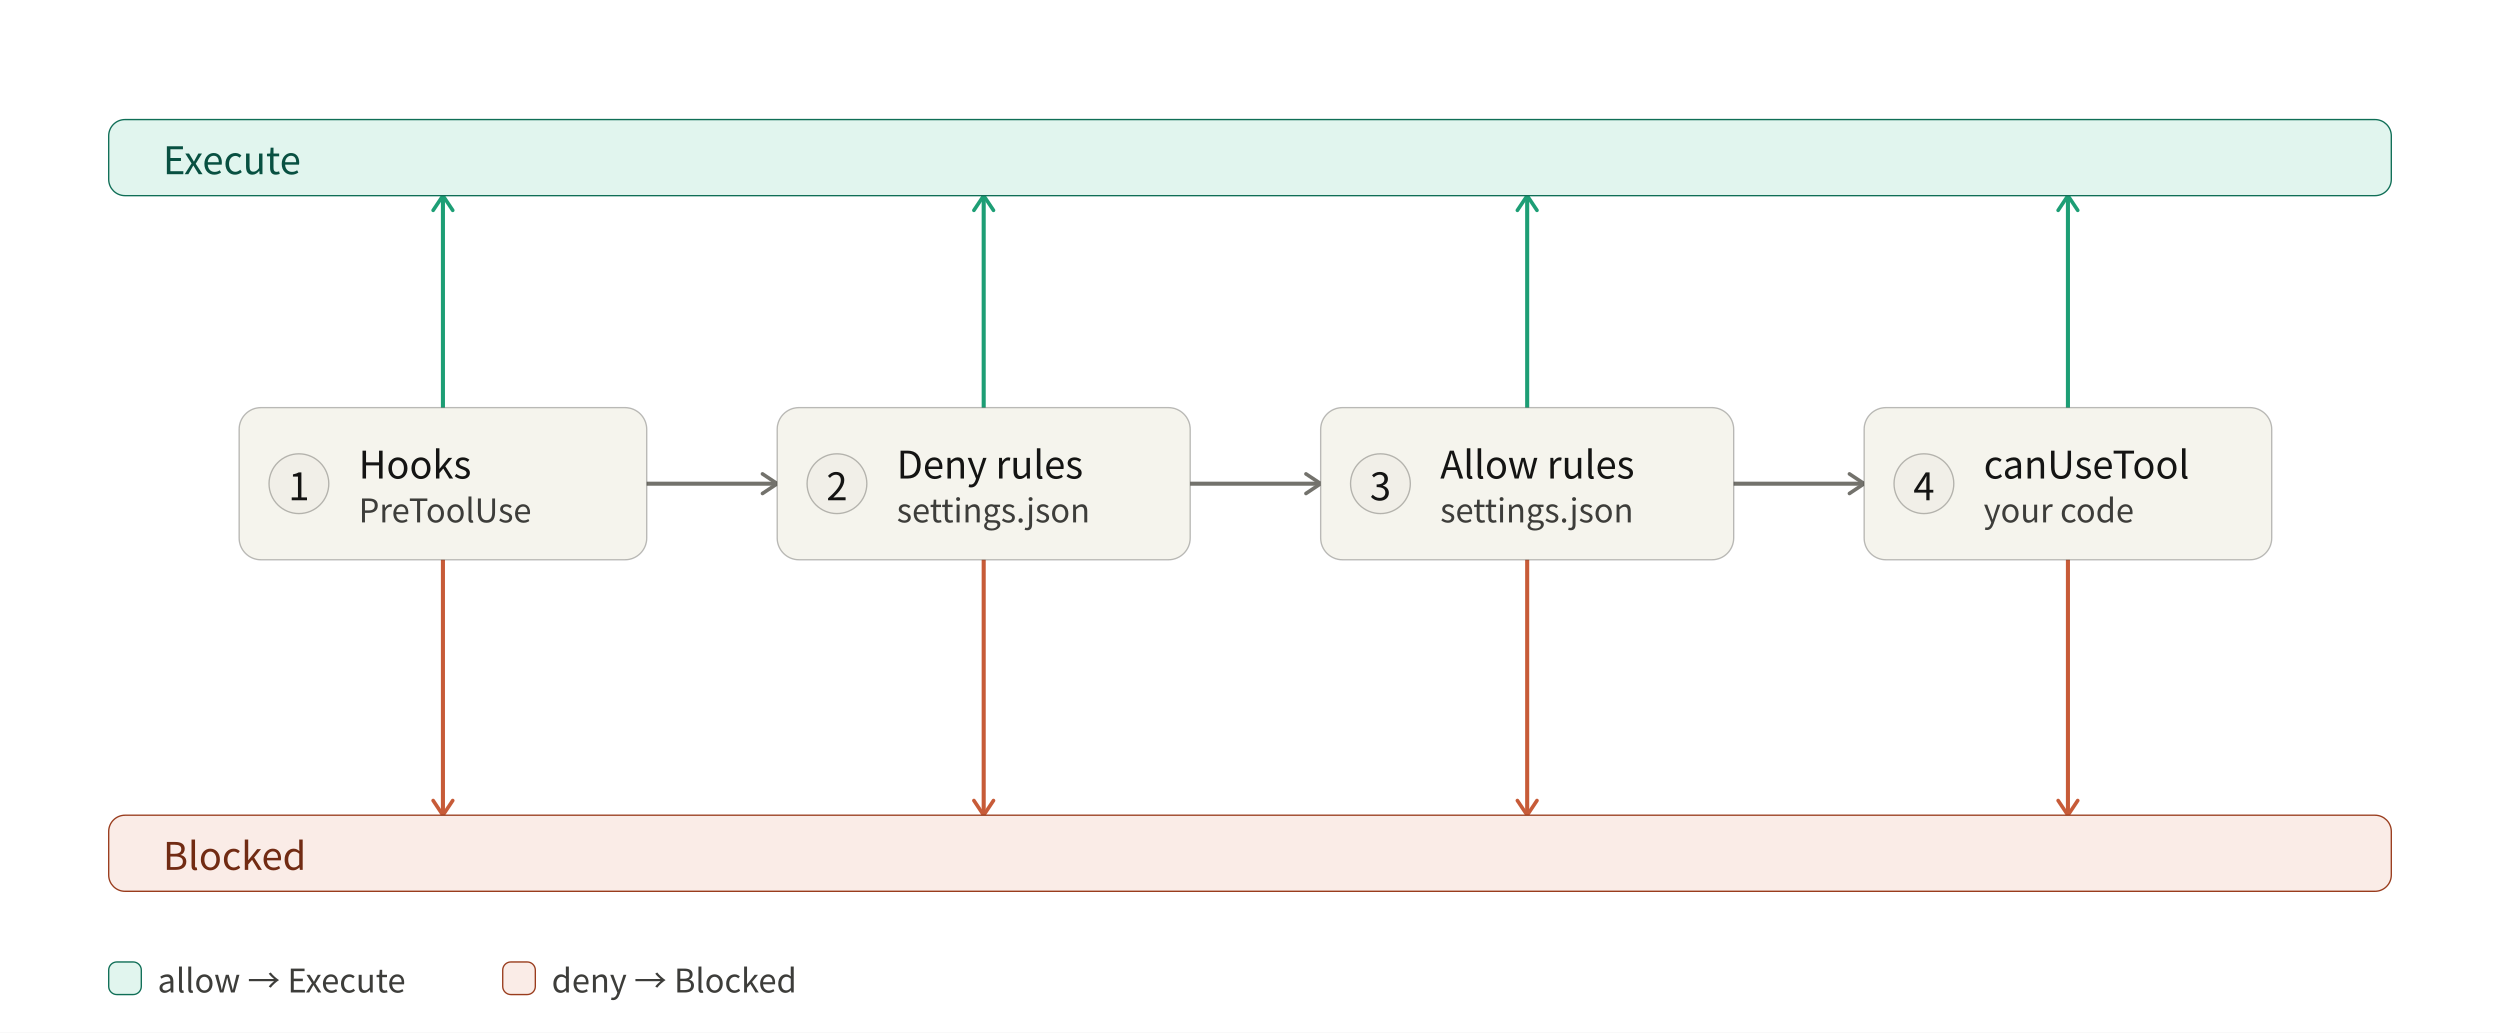
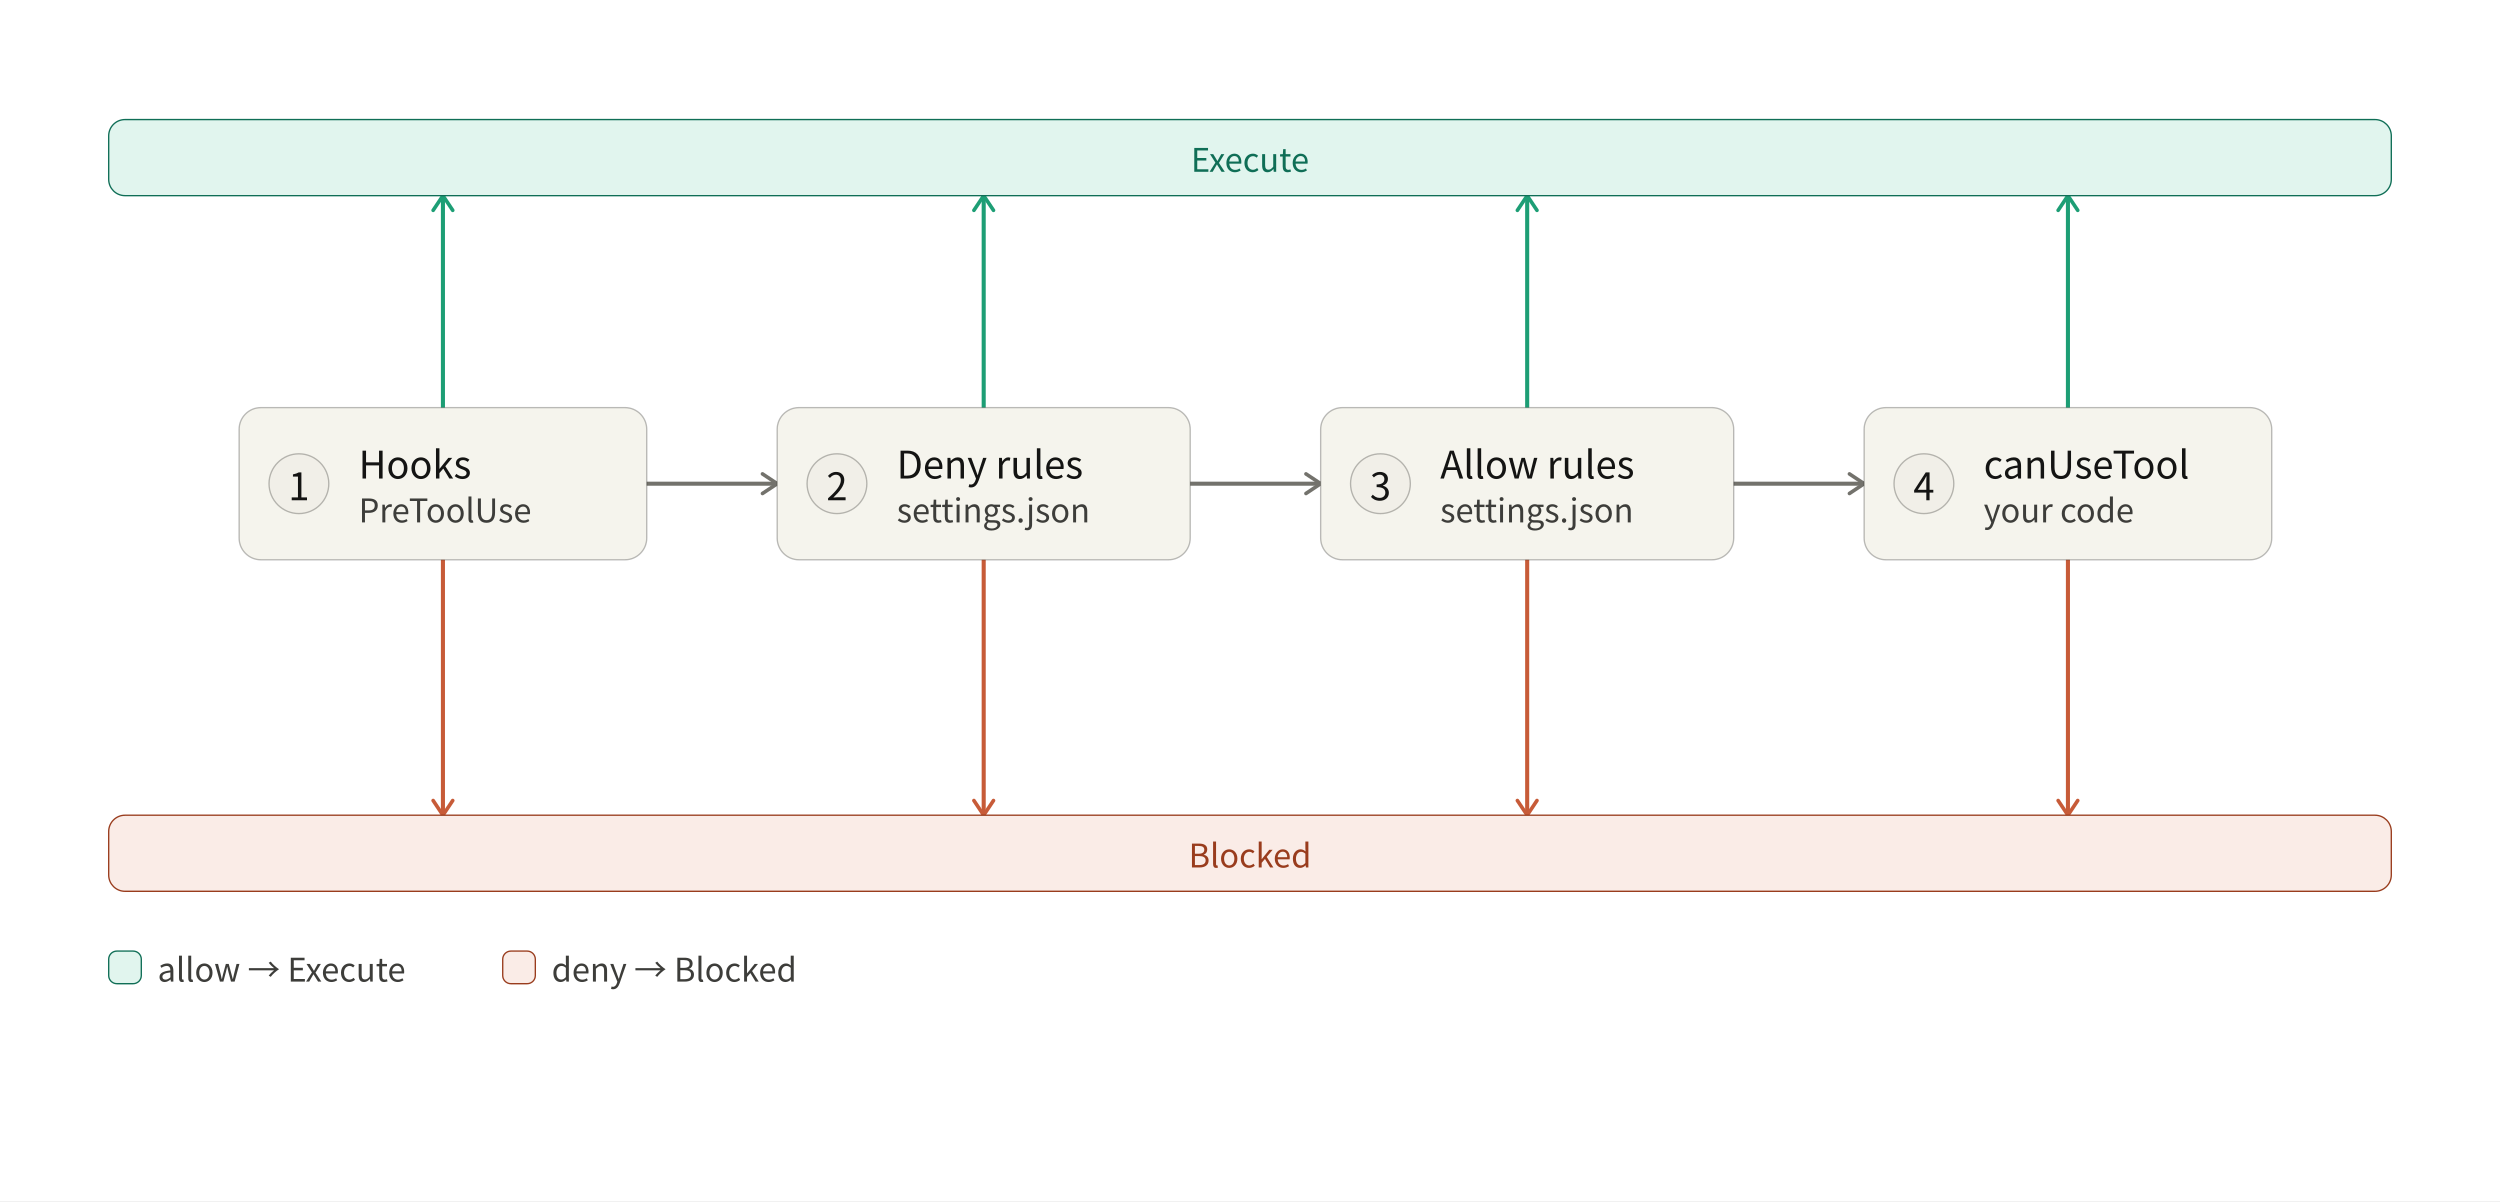
- <svg xmlns="http://www.w3.org/2000/svg" viewBox="0 0 920 380" width="920" height="380" role="img">
+ <svg xmlns="http://www.w3.org/2000/svg" viewBox="0 0 920 442" width="920" height="442" role="img">
  <style>text { font-family: 'Anthropic Sans', -apple-system, BlinkMacSystemFont, 'Segoe UI', 'PingFang SC', 'Microsoft YaHei', 'Hiragino Sans GB', 'Noto Sans CJK SC', sans-serif; }</style>
  <defs>
    <marker id="arrow" viewBox="0 0 10 10" refX="8" refY="5" markerWidth="6" markerHeight="6" orient="auto-start-reverse">
      <path d="M2 1L8 5L2 9" fill="none" stroke="context-stroke" stroke-width="1.5" stroke-linecap="round" stroke-linejoin="round" />
    </marker>
  </defs>
-   <rect width="920" height="380" fill="#FFFFFF" />
+   <rect width="920" height="442" fill="#FFFFFF" />
  <line x1="238" y1="178" x2="286" y2="178" stroke="#73726C" stroke-width="1.5" stroke-linecap="round" marker-end="url(#arrow)" />
  <line x1="438" y1="178" x2="486" y2="178" stroke="#73726C" stroke-width="1.5" stroke-linecap="round" marker-end="url(#arrow)" />
  <line x1="638" y1="178" x2="686" y2="178" stroke="#73726C" stroke-width="1.5" stroke-linecap="round" marker-end="url(#arrow)" />
  <line x1="163" y1="150" x2="163" y2="72" stroke="#1D9E75" stroke-width="1.5" stroke-linecap="round" marker-end="url(#arrow)" />
  <line x1="163" y1="206" x2="163" y2="300" stroke="#C75B38" stroke-width="1.5" stroke-linecap="round" marker-end="url(#arrow)" />
  <line x1="362" y1="150" x2="362" y2="72" stroke="#1D9E75" stroke-width="1.5" stroke-linecap="round" marker-end="url(#arrow)" />
  <line x1="362" y1="206" x2="362" y2="300" stroke="#C75B38" stroke-width="1.5" stroke-linecap="round" marker-end="url(#arrow)" />
  <line x1="562" y1="150" x2="562" y2="72" stroke="#1D9E75" stroke-width="1.5" stroke-linecap="round" marker-end="url(#arrow)" />
  <line x1="562" y1="206" x2="562" y2="300" stroke="#C75B38" stroke-width="1.5" stroke-linecap="round" marker-end="url(#arrow)" />
  <line x1="761" y1="150" x2="761" y2="72" stroke="#1D9E75" stroke-width="1.5" stroke-linecap="round" marker-end="url(#arrow)" />
  <line x1="761" y1="206" x2="761" y2="300" stroke="#C75B38" stroke-width="1.5" stroke-linecap="round" marker-end="url(#arrow)" />
  <rect x="40" y="44" width="840" height="28" rx="6" fill="#E1F5EE" stroke="#0F6E56" stroke-width="0.5" />
  <rect x="40" y="300" width="840" height="28" rx="6" fill="#FAECE7" stroke="#993C1D" stroke-width="0.5" />
  <rect x="88" y="150" width="150" height="56" rx="8" fill="#F5F4ED" stroke="rgba(31,30,29,0.3)" stroke-width="0.5" />
  <circle cx="110" cy="178" r="11" fill="#F1EFE8" stroke="rgba(31,30,29,0.3)" stroke-width="0.5" />
  <rect x="286" y="150" width="152" height="56" rx="8" fill="#F5F4ED" stroke="rgba(31,30,29,0.3)" stroke-width="0.5" />
  <circle cx="308" cy="178" r="11" fill="#F1EFE8" stroke="rgba(31,30,29,0.3)" stroke-width="0.5" />
  <rect x="486" y="150" width="152" height="56" rx="8" fill="#F5F4ED" stroke="rgba(31,30,29,0.3)" stroke-width="0.5" />
  <circle cx="508" cy="178" r="11" fill="#F1EFE8" stroke="rgba(31,30,29,0.3)" stroke-width="0.5" />
  <rect x="686" y="150" width="150" height="56" rx="8" fill="#F5F4ED" stroke="rgba(31,30,29,0.3)" stroke-width="0.5" />
  <circle cx="708" cy="178" r="11" fill="#F1EFE8" stroke="rgba(31,30,29,0.3)" stroke-width="0.5" />
-   <text x="60" y="58" dominant-baseline="central" font-size="14" font-weight="500" fill="#085041">Execute</text>
-   <text x="60" y="314" dominant-baseline="central" font-size="14" font-weight="500" fill="#712B13">Blocked</text>
+   <text x="460" y="58" text-anchor="middle" dominant-baseline="central" font-size="12" fill="#0F6E56">Execute</text>
+   <text x="460" y="314" text-anchor="middle" dominant-baseline="central" font-size="12" fill="#993C1D">Blocked</text>
  <text x="110" y="178" text-anchor="middle" dominant-baseline="central" font-size="14" font-weight="500" fill="#141413">1</text>
  <text x="132" y="170" dominant-baseline="central" font-size="14" font-weight="500" fill="#141413">Hooks</text>
  <text x="132" y="187" dominant-baseline="central" font-size="12" fill="#3D3D3A">PreToolUse</text>
  <text x="308" y="178" text-anchor="middle" dominant-baseline="central" font-size="14" font-weight="500" fill="#141413">2</text>
  <text x="330" y="170" dominant-baseline="central" font-size="14" font-weight="500" fill="#141413">Deny rules</text>
  <text x="330" y="187" dominant-baseline="central" font-size="12" fill="#3D3D3A">settings.json</text>
  <text x="508" y="178" text-anchor="middle" dominant-baseline="central" font-size="14" font-weight="500" fill="#141413">3</text>
  <text x="530" y="170" dominant-baseline="central" font-size="14" font-weight="500" fill="#141413">Allow rules</text>
  <text x="530" y="187" dominant-baseline="central" font-size="12" fill="#3D3D3A">settings.json</text>
  <text x="708" y="178" text-anchor="middle" dominant-baseline="central" font-size="14" font-weight="500" fill="#141413">4</text>
  <text x="730" y="170" dominant-baseline="central" font-size="14" font-weight="500" fill="#141413">canUseTool</text>
  <text x="730" y="187" dominant-baseline="central" font-size="12" fill="#3D3D3A">your code</text>
-   <rect x="40" y="354" width="12" height="12" rx="3" fill="#E1F5EE" stroke="#0F6E56" stroke-width="0.5" />
-   <text x="58" y="360" dominant-baseline="central" font-size="12" fill="#3D3D3A">allow → Execute</text>
-   <rect x="185" y="354" width="12" height="12" rx="3" fill="#FAECE7" stroke="#993C1D" stroke-width="0.5" />
-   <text x="203" y="360" dominant-baseline="central" font-size="12" fill="#3D3D3A">deny → Blocked</text>
+   <rect x="40" y="350" width="12" height="12" rx="3" fill="#E1F5EE" stroke="#0F6E56" stroke-width="0.5" />
+   <text x="58" y="356" dominant-baseline="central" font-size="12" fill="#3D3D3A">allow → Execute</text>
+   <rect x="185" y="350" width="12" height="12" rx="3" fill="#FAECE7" stroke="#993C1D" stroke-width="0.5" />
+   <text x="203" y="356" dominant-baseline="central" font-size="12" fill="#3D3D3A">deny → Blocked</text>
</svg>
